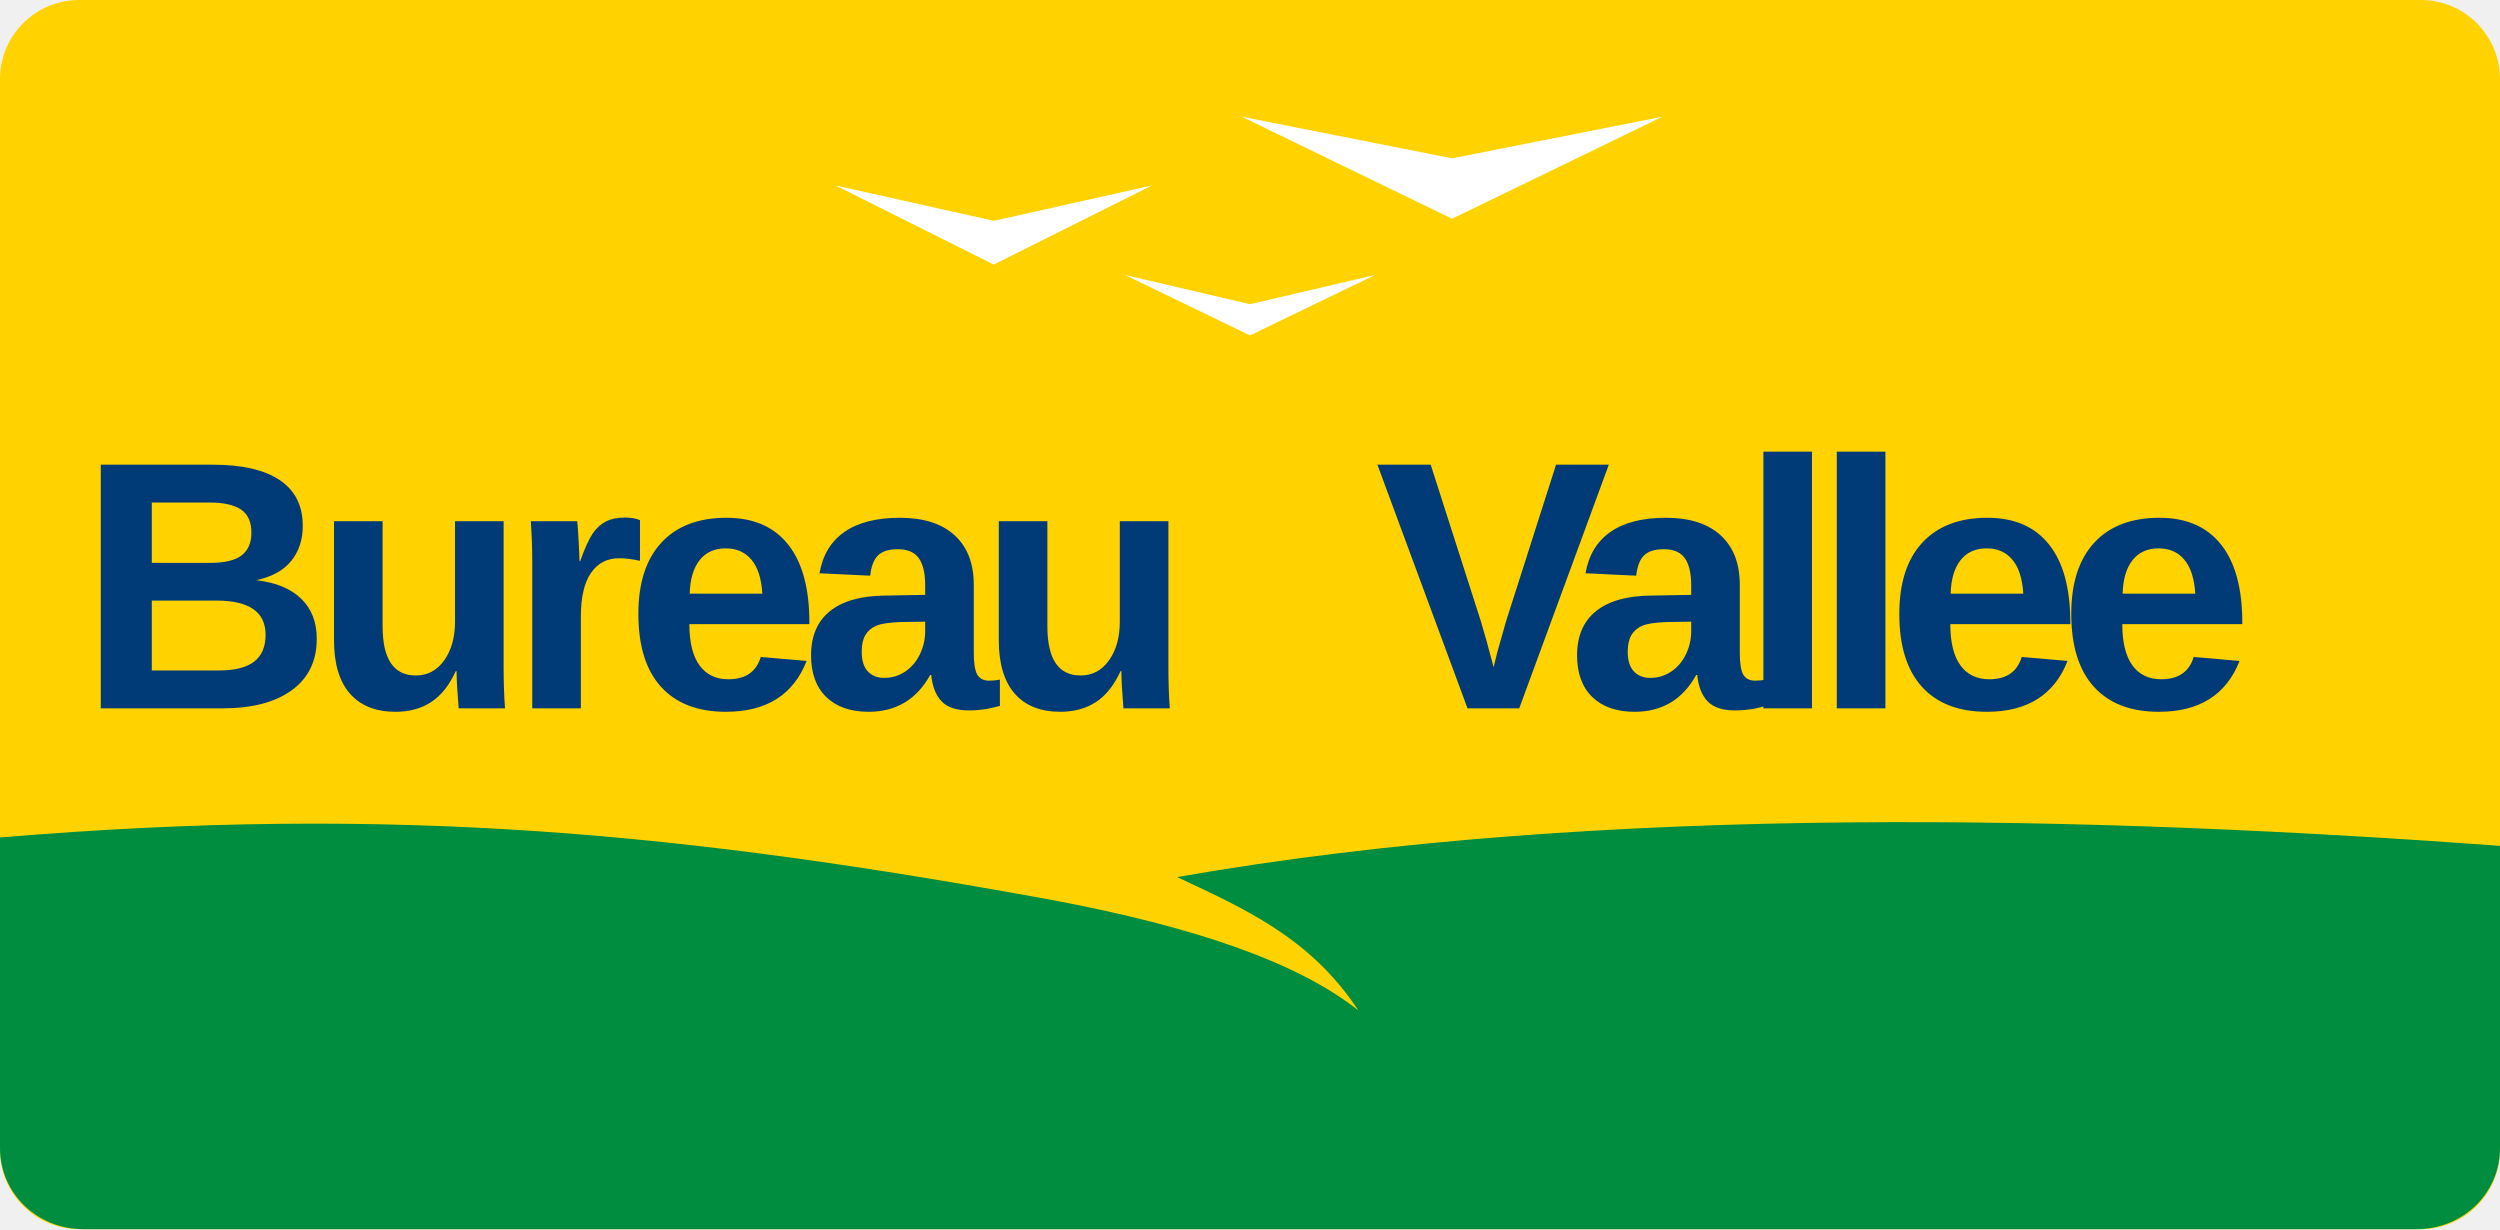
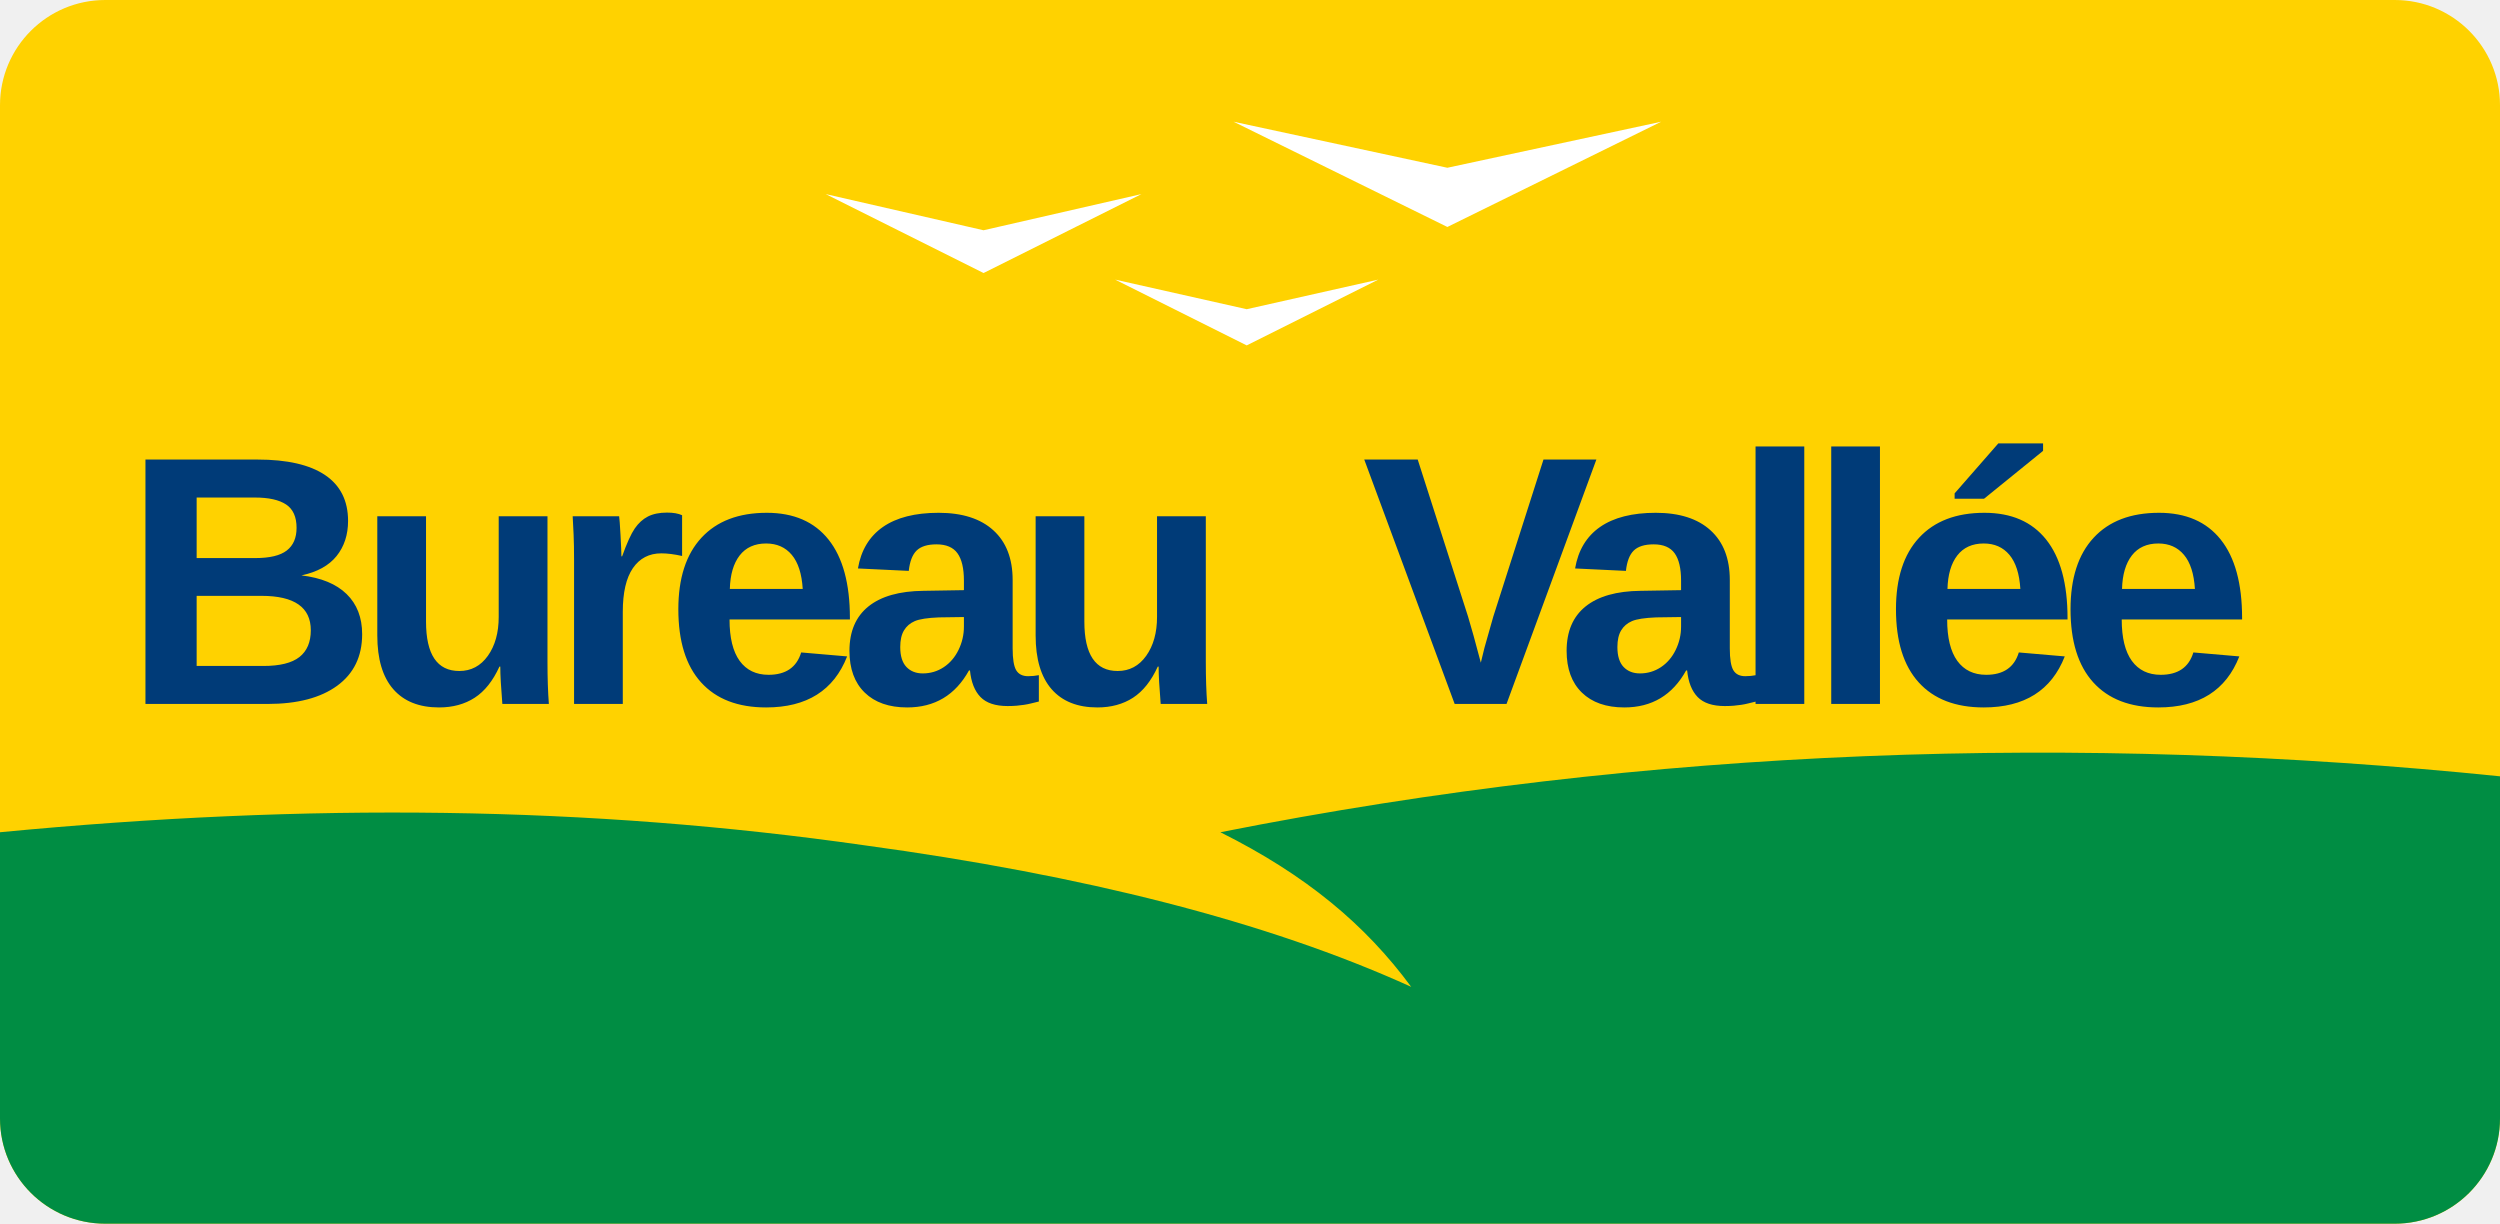
- <svg xmlns="http://www.w3.org/2000/svg" viewBox="0 0 1200 590" role="img" aria-labelledby="title">
-   <rect width="1200" height="590" rx="38" fill="#ffd200" />
-   <path d="M0 402c190-16 330-2 505 30 69 13 118 30 147 53-23-35-55-49-87-64 205-36 444-29 635-15v145c0 22-18 39-40 39H40c-22 0-40-17-40-39z" fill="#008d3f" />
-   <path d="M596 56l101 20 101-20-101 49zm-195 33l76 17 76-17-76 38zm139 43l60 14 60-14-60 29z" fill="#fff" />
-   <text x="37" y="340" fill="#003b78" font-family="Arial Black, Impact, Arial, sans-serif" font-size="170" font-weight="900" letter-spacing="-10">Bureau</text>
-   <text x="660" y="340" fill="#003b78" font-family="Arial Black, Impact, Arial, sans-serif" font-size="170" font-weight="900" letter-spacing="-12">Vallee</text>
+ <svg xmlns="http://www.w3.org/2000/svg" viewBox="0 0 760 372" role="img" aria-labelledby="title">
+   <defs>
+     <clipPath id="round">
+       <rect width="760" height="372" rx="32" />
+     </clipPath>
+   </defs>
+   <g clip-path="url(#round)">
+     <rect width="760" height="372" fill="#ffd200" />
+     <path d="M0 253c94-9 179-8 263 4 66 9 122 23 166 43-14-19-32-34-58-47 131-26 262-30 389-17v136H0z" fill="#008d43" />
+     <path d="M375 37l65 14 65-14-65 32zm-124 22l48 11 48-11-48 24zm88 26l40 9 40-9-40 20z" fill="#fff" />
+     <text x="37" y="214" fill="#003b78" font-family="Arial, Helvetica, sans-serif" font-size="108" font-weight="900" letter-spacing="-7">Bureau</text>
+     <text x="414" y="214" fill="#003b78" font-family="Arial, Helvetica, sans-serif" font-size="108" font-weight="900" letter-spacing="-7">Vallée</text>
+   </g>
</svg>
